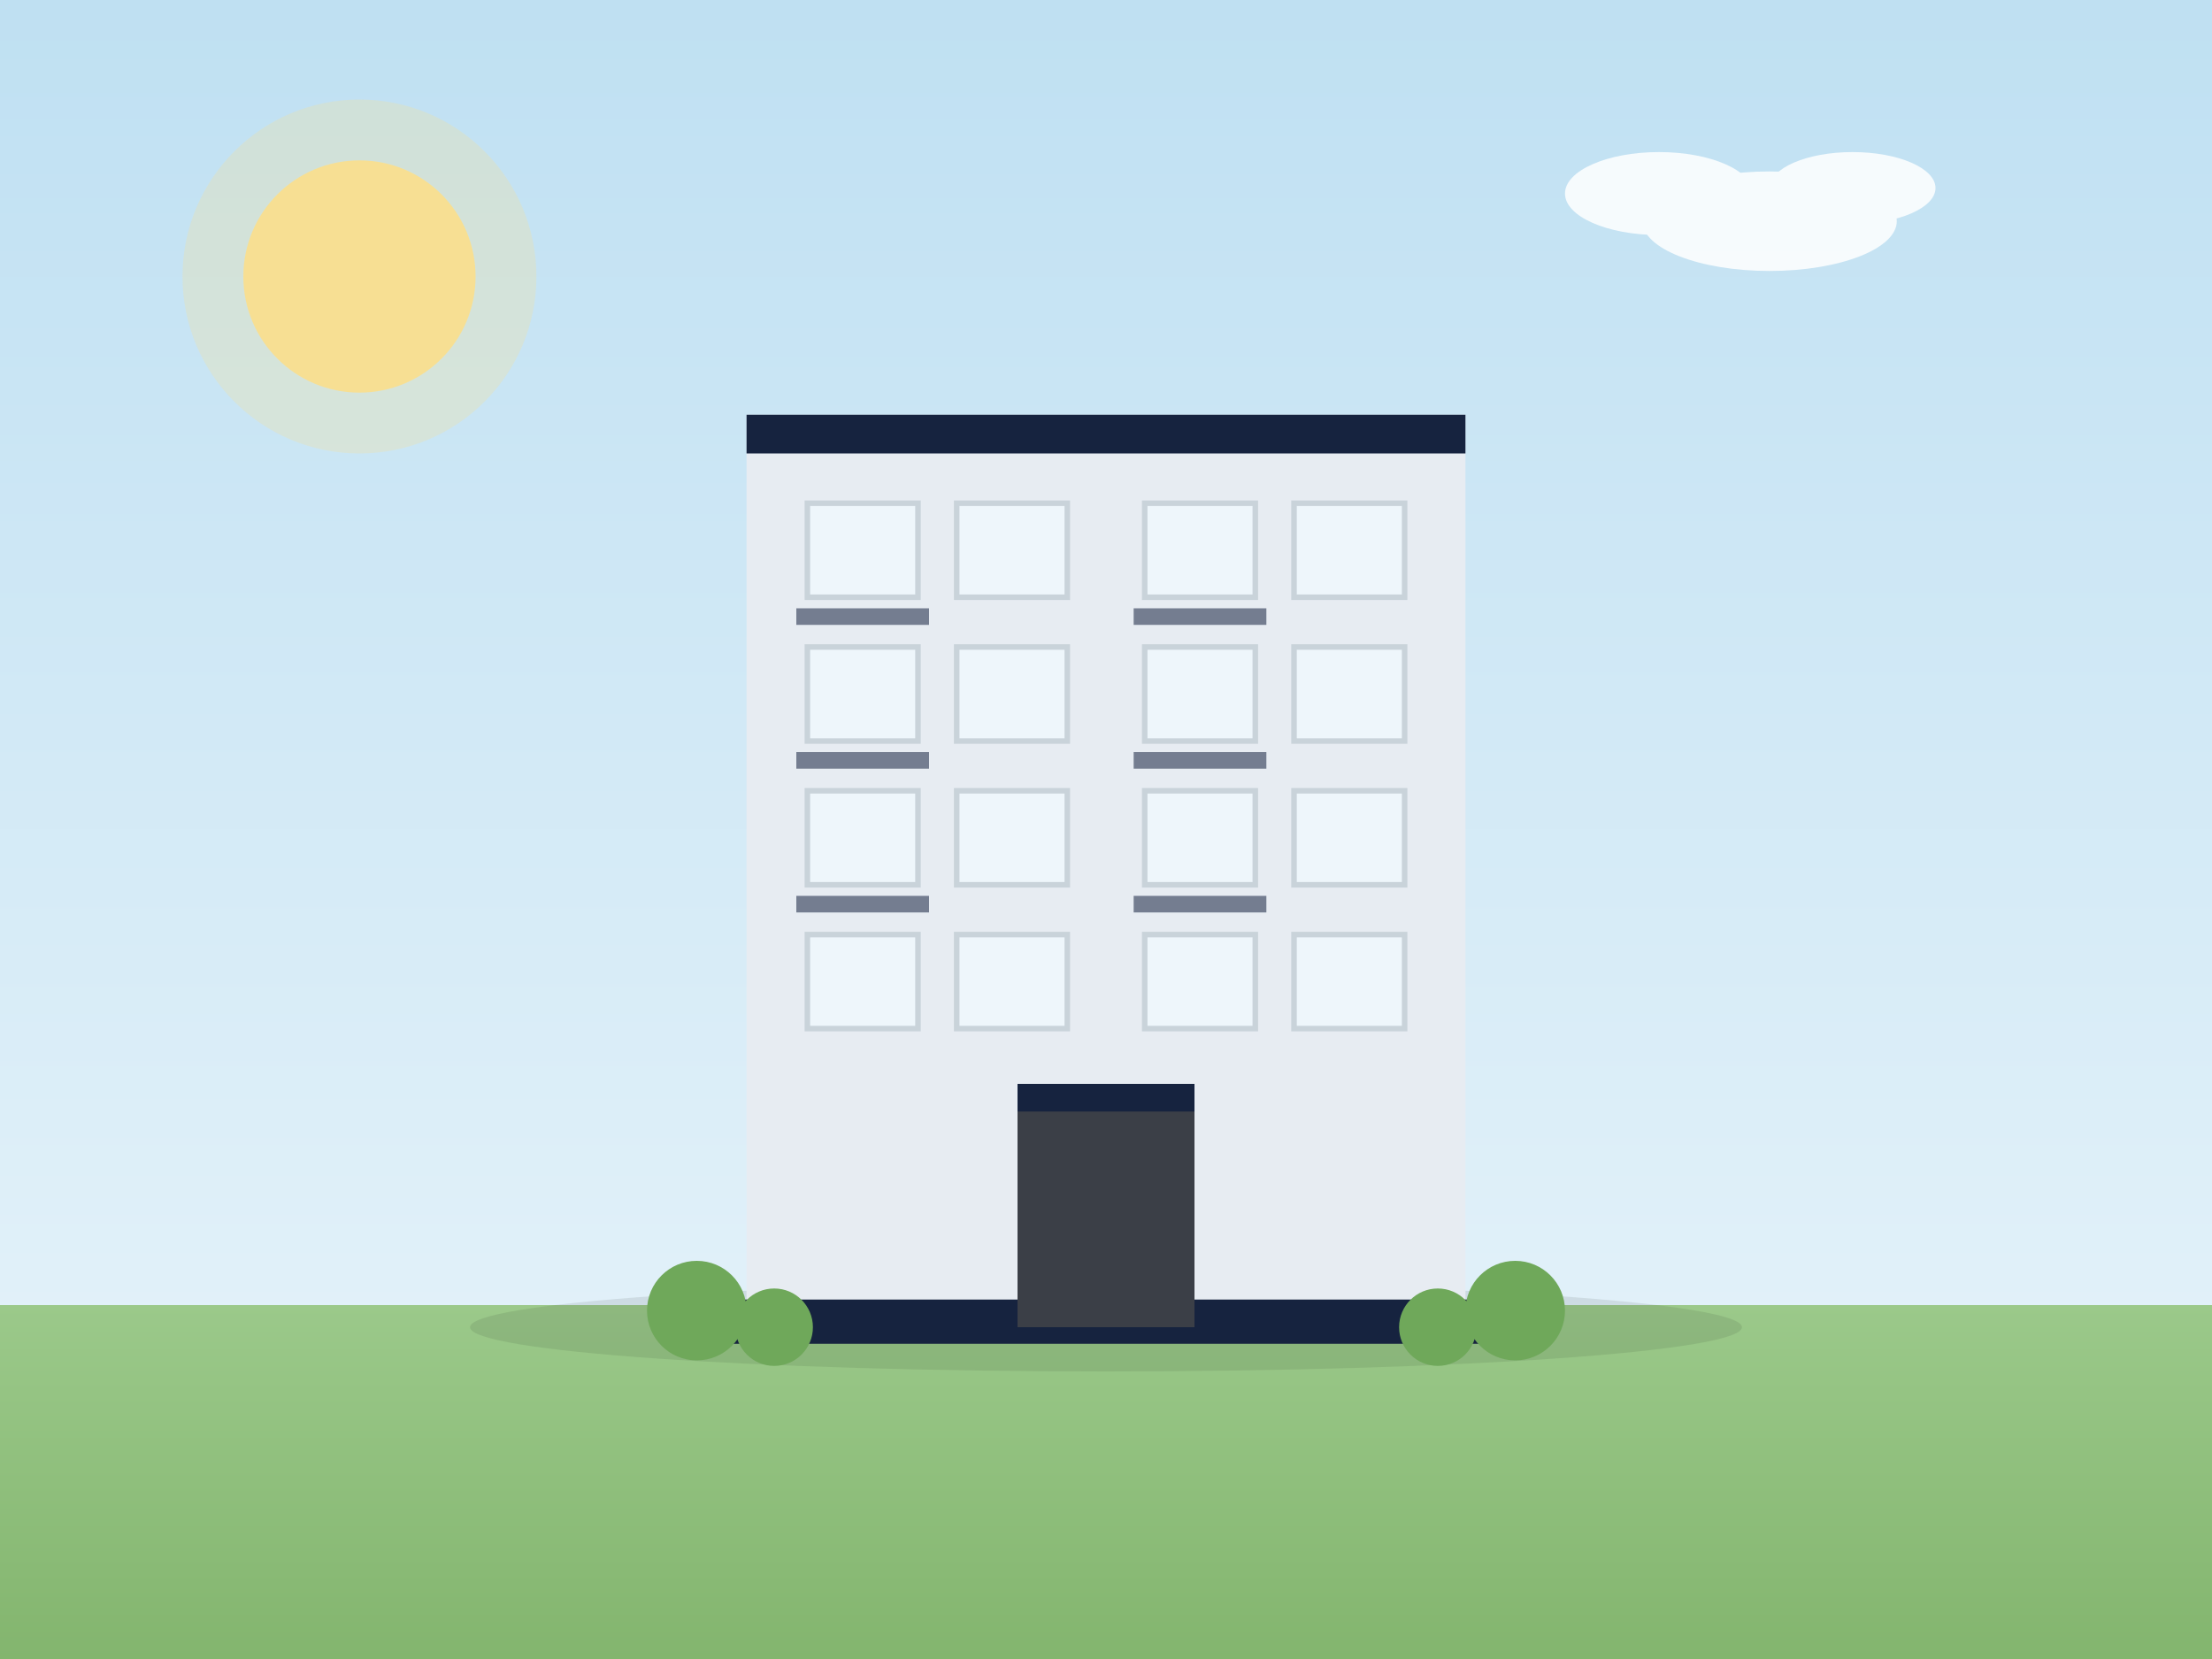
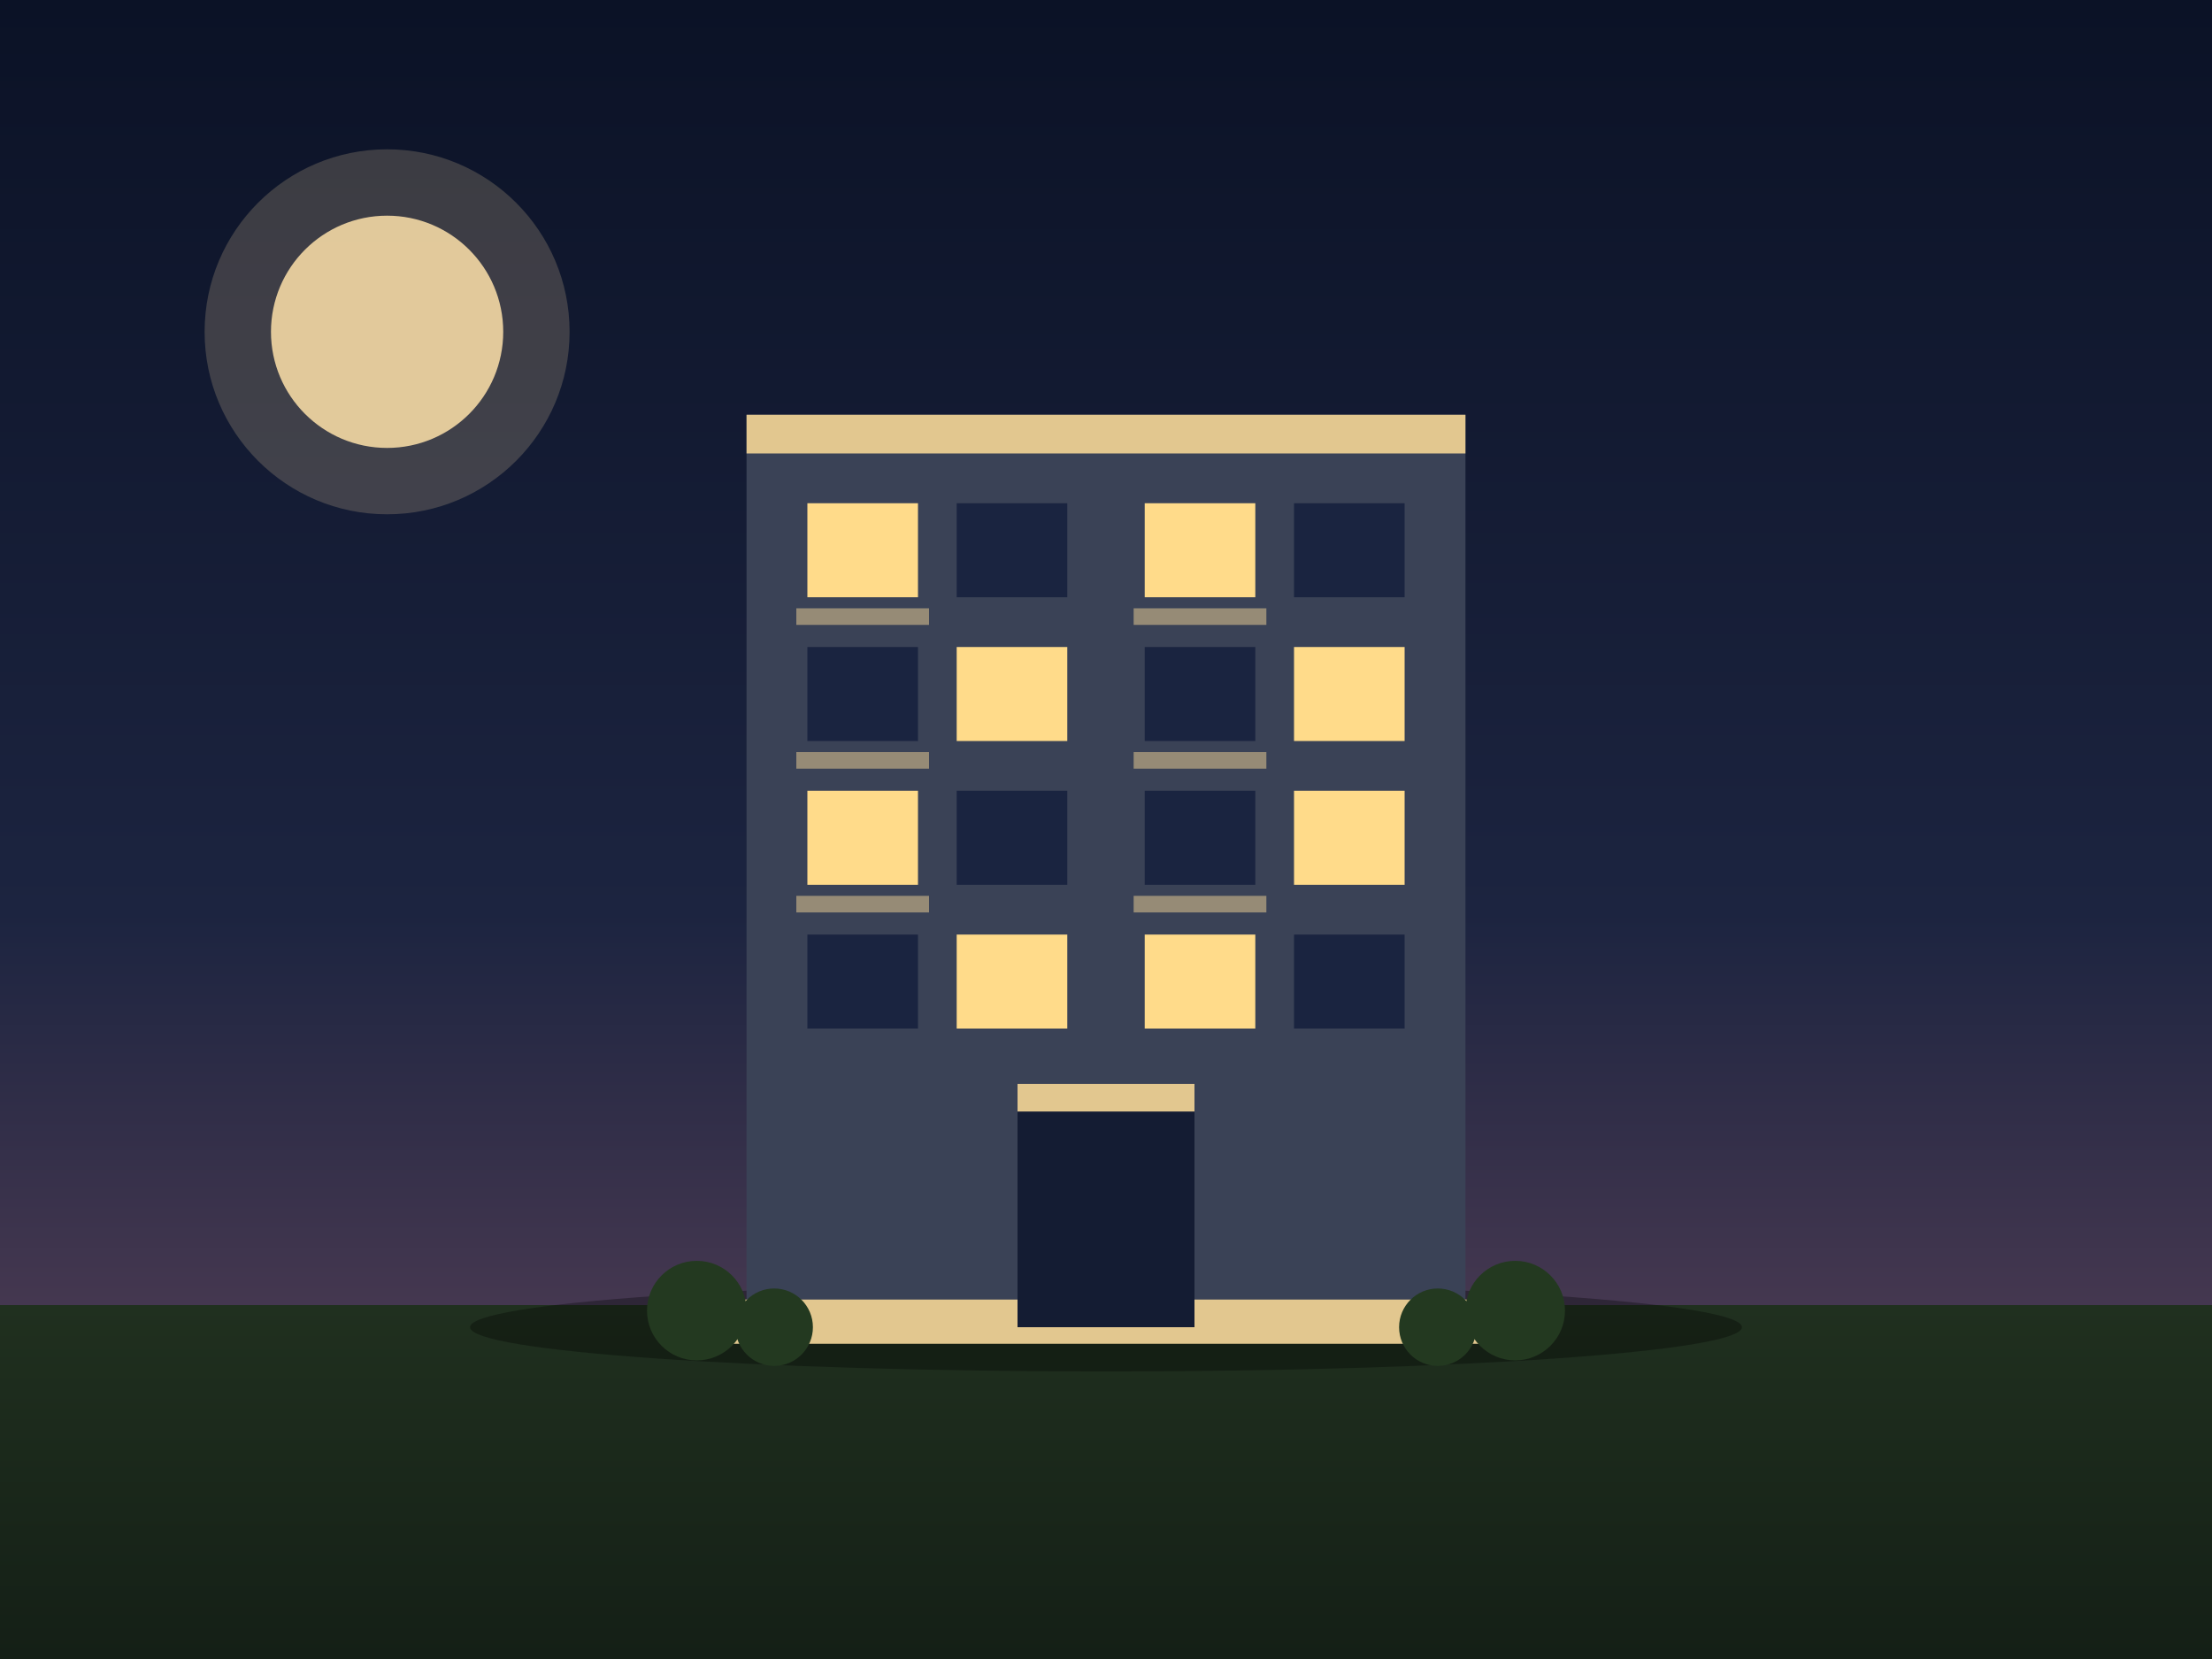
<svg xmlns="http://www.w3.org/2000/svg" viewBox="0 0 800 600" role="img" aria-label="マンションイメージ（イラスト・プレースホルダー）">
  <defs>
    <linearGradient id="sky2" x1="0%" y1="0%" x2="0%" y2="100%">
-       <stop offset="0%" stop-color="#bfe0f2" />
-       <stop offset="100%" stop-color="#eaf5fb" />
+       <stop offset="0%" stop-color="#0b1226" />
+       <stop offset="55%" stop-color="#1c2440" />
+       <stop offset="82%" stop-color="#4a3a52" />
+       <stop offset="100%" stop-color="#caa06b" />
    </linearGradient>
    <linearGradient id="grass2" x1="0%" y1="0%" x2="0%" y2="100%">
-       <stop offset="0%" stop-color="#9bc98a" />
-       <stop offset="100%" stop-color="#83b56e" />
+       <stop offset="0%" stop-color="#20301f" />
+       <stop offset="100%" stop-color="#141f16" />
    </linearGradient>
  </defs>
  <rect width="800" height="600" fill="url(#sky2)" />
-   <circle cx="130" cy="100" r="42" fill="#fbdf8c" opacity="0.9" />
-   <circle cx="130" cy="100" r="64" fill="#fbdf8c" opacity="0.25" />
-   <g fill="#ffffff" opacity="0.85">
-     <ellipse cx="640" cy="80" rx="46" ry="18" />
-     <ellipse cx="600" cy="70" rx="34" ry="15" />
-     <ellipse cx="670" cy="68" rx="30" ry="13" />
+   <circle cx="140" cy="120" r="42" fill="#f3d9a4" opacity="0.9" />
+   <circle cx="140" cy="120" r="66" fill="#f3d9a4" opacity="0.2" />
+   <rect x="0" y="472" width="800" height="128" fill="url(#grass2)" />
+   <ellipse cx="400" cy="480" rx="230" ry="16" fill="rgba(0,0,0,0.32)" />
+   <rect x="270" y="150" width="260" height="330" fill="#3a4256" />
+   <rect x="270" y="150" width="260" height="14" fill="#e2c78f" />
+   <rect x="250" y="470" width="300" height="16" fill="#e2c78f" />
+   <g id="windowsLit">
+     <rect x="292" y="182" width="40" height="34" fill="#ffdb8a" />
+     <rect x="414" y="182" width="40" height="34" fill="#ffdb8a" />
+     <rect x="346" y="234" width="40" height="34" fill="#ffdb8a" />
+     <rect x="468" y="234" width="40" height="34" fill="#ffdb8a" />
+     <rect x="292" y="286" width="40" height="34" fill="#ffdb8a" />
+     <rect x="468" y="286" width="40" height="34" fill="#ffdb8a" />
+     <rect x="346" y="338" width="40" height="34" fill="#ffdb8a" />
+     <rect x="414" y="338" width="40" height="34" fill="#ffdb8a" />
  </g>
-   <rect x="0" y="472" width="800" height="128" fill="url(#grass2)" />
-   <ellipse cx="400" cy="480" rx="230" ry="16" fill="rgba(20,30,20,0.1)" />
-   <rect x="270" y="150" width="260" height="330" fill="#e7ecf2" />
-   <rect x="270" y="150" width="260" height="14" fill="#16233f" />
-   <rect x="250" y="470" width="300" height="16" fill="#16233f" />
-   <g fill="#eef6fb" stroke="#c9d3da" stroke-width="2">
-     <rect x="292" y="182" width="40" height="34" />
+   <g fill="#1a2440">
    <rect x="346" y="182" width="40" height="34" />
-     <rect x="414" y="182" width="40" height="34" />
    <rect x="468" y="182" width="40" height="34" />
    <rect x="292" y="234" width="40" height="34" />
-     <rect x="346" y="234" width="40" height="34" />
    <rect x="414" y="234" width="40" height="34" />
-     <rect x="468" y="234" width="40" height="34" />
-     <rect x="292" y="286" width="40" height="34" />
    <rect x="346" y="286" width="40" height="34" />
    <rect x="414" y="286" width="40" height="34" />
-     <rect x="468" y="286" width="40" height="34" />
    <rect x="292" y="338" width="40" height="34" />
-     <rect x="346" y="338" width="40" height="34" />
-     <rect x="414" y="338" width="40" height="34" />
    <rect x="468" y="338" width="40" height="34" />
  </g>
-   <g fill="#16233f" opacity="0.55">
+   <g fill="#e2c78f" opacity="0.55">
    <rect x="288" y="220" width="48" height="6" />
    <rect x="410" y="220" width="48" height="6" />
    <rect x="288" y="272" width="48" height="6" />
    <rect x="410" y="272" width="48" height="6" />
    <rect x="288" y="324" width="48" height="6" />
    <rect x="410" y="324" width="48" height="6" />
  </g>
-   <rect x="368" y="400" width="64" height="80" fill="#3b3f47" />
-   <rect x="368" y="392" width="64" height="10" fill="#16233f" />
-   <g fill="#6fa85a">
+   <rect x="368" y="400" width="64" height="80" fill="#141c33" />
+   <rect x="368" y="392" width="64" height="10" fill="#e2c78f" />
+   <g fill="#233920">
    <circle cx="252" cy="474" r="18" />
    <circle cx="280" cy="480" r="14" />
    <circle cx="548" cy="474" r="18" />
    <circle cx="520" cy="480" r="14" />
  </g>
</svg>
